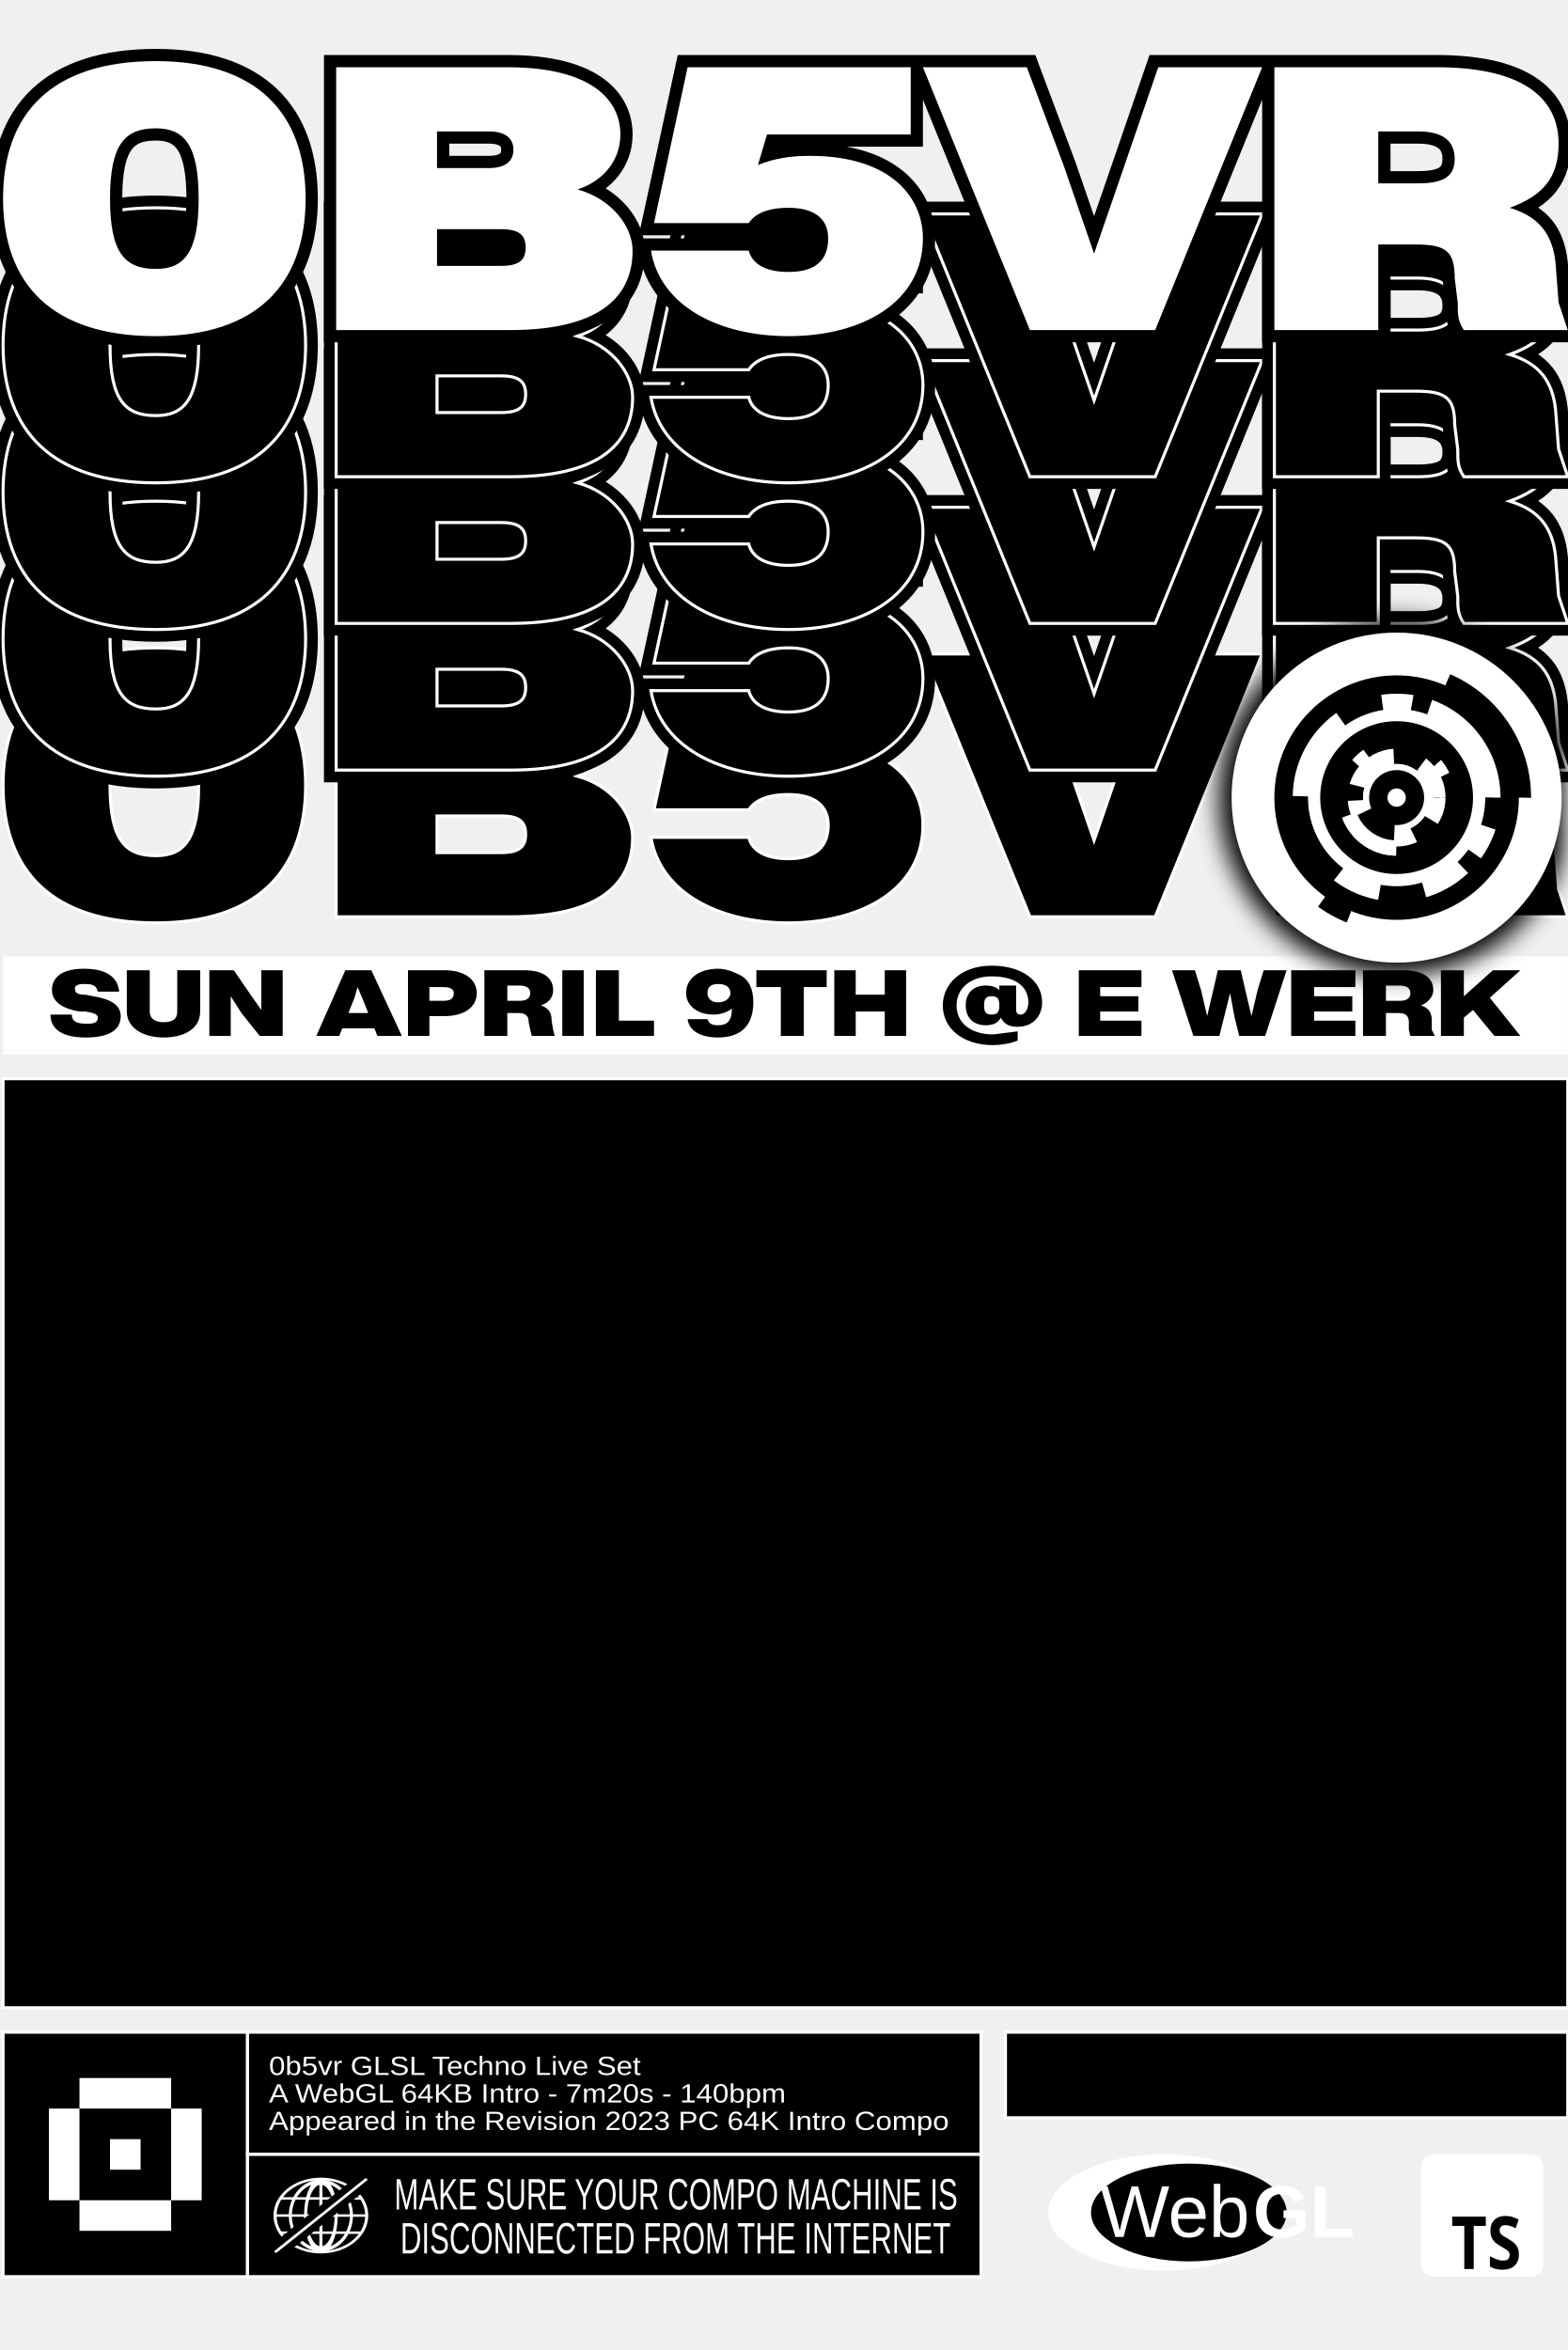
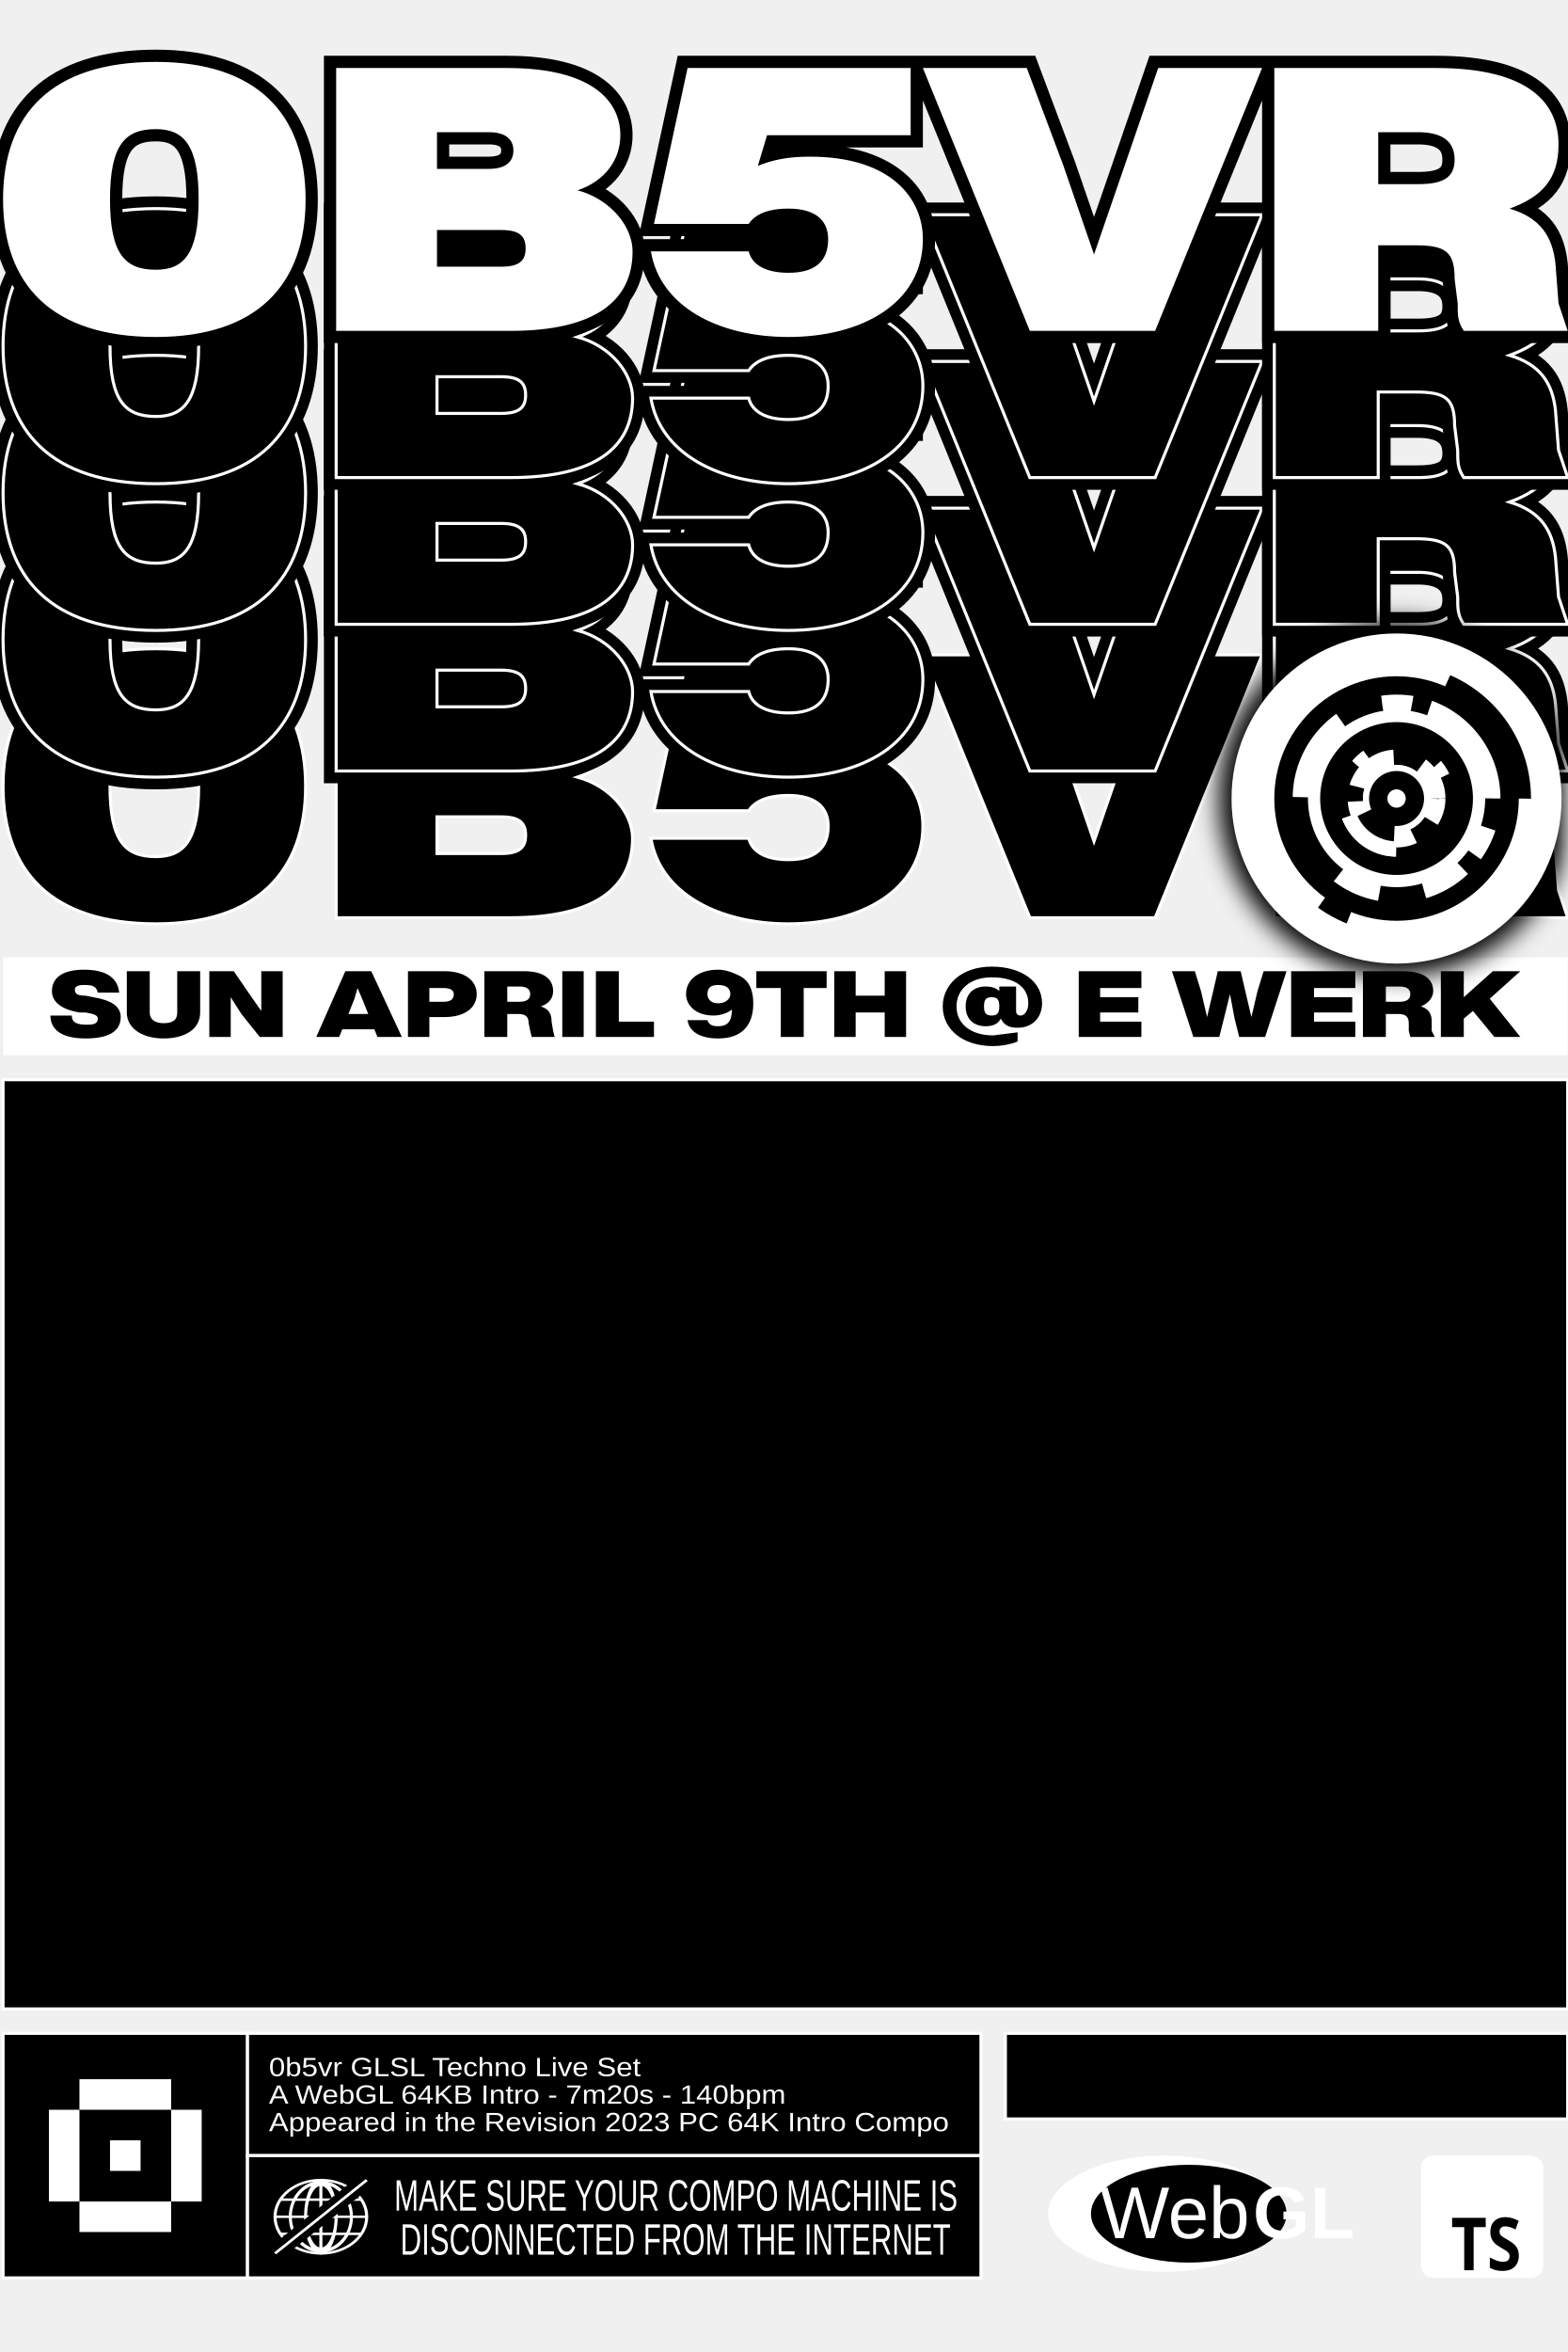
- <svg xmlns="http://www.w3.org/2000/svg" viewBox="-1 -1 513 769" fill="#fff" font-size="24" font-family="Arial">
+ <svg xmlns="http://www.w3.org/2000/svg" width="512" height="768" viewBox="-1 -1 513 769" fill="#fff" font-size="24" font-family="Arial">
  <filter id="f">
    <feGaussianBlur stdDeviation="4" />
  </filter>
  <g transform="translate(0 192)" id="4">
    <path d="M50 109C16 109 0 92 0 64s16-45 50-45c33 0 49 17 49 45s-16 45-49 45Zm0-22c9 0 14-5 14-23s-5-23-14-23c-10 0-15 5-15 23s5 23 15 23Zm138-26c11 3 18 12 18 20 0 16-12 26-40 26h-57V21h56c28 0 37 11 37 22 0 8-5 15-14 18Zm-25 25c6 0 8-2 8-6s-2-6-8-6h-21v12h21Zm-4-44h-17v12h17c5 0 8-2 8-6s-3-6-8-6Zm105 8c27 0 37 14 37 27 0 21-20 32-44 32-23 0-42-10-45-28h32c1 4 5 7 13 7 9 0 13-4 13-11 0-6-4-10-13-10-7 0-11 2-13 5h-31l11-51h73v22h-47l-3 10c5-2 10-3 17-3Zm114-29h34l-35 86h-41l-35-86h34l12 32 10 29 10-29 11-32Zm131 77 3 9h-34c-2-3-2-5-2-9l-1-8c0-9-3-11-13-11h-12v28h-34V21h53c31 0 40 12 40 25 0 11-5 17-16 21 10 3 14 9 15 18l1 13Zm-46-39c8 0 12-2 12-8s-4-9-12-9h-13v17h13Z" fill="#000" stroke="#fff" />
  </g>
  <g transform="translate(0 144)" id="3">
    <path d="M50 109C16 109 0 92 0 64s16-45 50-45c33 0 49 17 49 45s-16 45-49 45Zm0-22c9 0 14-5 14-23s-5-23-14-23c-10 0-15 5-15 23s5 23 15 23Zm138-26c11 3 18 12 18 20 0 16-12 26-40 26h-57V21h56c28 0 37 11 37 22 0 8-5 15-14 18Zm-25 25c6 0 8-2 8-6s-2-6-8-6h-21v12h21Zm-4-44h-17v12h17c5 0 8-2 8-6s-3-6-8-6Zm105 8c27 0 37 14 37 27 0 21-20 32-44 32-23 0-42-10-45-28h32c1 4 5 7 13 7 9 0 13-4 13-11 0-6-4-10-13-10-7 0-11 2-13 5h-31l11-51h73v22h-47l-3 10c5-2 10-3 17-3Zm114-29h34l-35 86h-41l-35-86h34l12 32 10 29 10-29 11-32Zm131 77 3 9h-34c-2-3-2-5-2-9l-1-8c0-9-3-11-13-11h-12v28h-34V21h53c31 0 40 12 40 25 0 11-5 17-16 21 10 3 14 9 15 18l1 13Zm-46-39c8 0 12-2 12-8s-4-9-12-9h-13v17h13Z" stroke-width="8" stroke="#000" />
    <path d="M50 109C16 109 0 92 0 64s16-45 50-45c33 0 49 17 49 45s-16 45-49 45Zm0-22c9 0 14-5 14-23s-5-23-14-23c-10 0-15 5-15 23s5 23 15 23Zm138-26c11 3 18 12 18 20 0 16-12 26-40 26h-57V21h56c28 0 37 11 37 22 0 8-5 15-14 18Zm-25 25c6 0 8-2 8-6s-2-6-8-6h-21v12h21Zm-4-44h-17v12h17c5 0 8-2 8-6s-3-6-8-6Zm105 8c27 0 37 14 37 27 0 21-20 32-44 32-23 0-42-10-45-28h32c1 4 5 7 13 7 9 0 13-4 13-11 0-6-4-10-13-10-7 0-11 2-13 5h-31l11-51h73v22h-47l-3 10c5-2 10-3 17-3Zm114-29h34l-35 86h-41l-35-86h34l12 32 10 29 10-29 11-32Zm131 77 3 9h-34c-2-3-2-5-2-9l-1-8c0-9-3-11-13-11h-12v28h-34V21h53c31 0 40 12 40 25 0 11-5 17-16 21 10 3 14 9 15 18l1 13Zm-46-39c8 0 12-2 12-8s-4-9-12-9h-13v17h13Z" fill="#000" stroke="#fff" />
  </g>
  <g transform="translate(0 96)" id="2">
    <path d="M50 109C16 109 0 92 0 64s16-45 50-45c33 0 49 17 49 45s-16 45-49 45Zm0-22c9 0 14-5 14-23s-5-23-14-23c-10 0-15 5-15 23s5 23 15 23Zm138-26c11 3 18 12 18 20 0 16-12 26-40 26h-57V21h56c28 0 37 11 37 22 0 8-5 15-14 18Zm-25 25c6 0 8-2 8-6s-2-6-8-6h-21v12h21Zm-4-44h-17v12h17c5 0 8-2 8-6s-3-6-8-6Zm105 8c27 0 37 14 37 27 0 21-20 32-44 32-23 0-42-10-45-28h32c1 4 5 7 13 7 9 0 13-4 13-11 0-6-4-10-13-10-7 0-11 2-13 5h-31l11-51h73v22h-47l-3 10c5-2 10-3 17-3Zm114-29h34l-35 86h-41l-35-86h34l12 32 10 29 10-29 11-32Zm131 77 3 9h-34c-2-3-2-5-2-9l-1-8c0-9-3-11-13-11h-12v28h-34V21h53c31 0 40 12 40 25 0 11-5 17-16 21 10 3 14 9 15 18l1 13Zm-46-39c8 0 12-2 12-8s-4-9-12-9h-13v17h13Z" stroke-width="8" stroke="#000" />
    <path d="M50 109C16 109 0 92 0 64s16-45 50-45c33 0 49 17 49 45s-16 45-49 45Zm0-22c9 0 14-5 14-23s-5-23-14-23c-10 0-15 5-15 23s5 23 15 23Zm138-26c11 3 18 12 18 20 0 16-12 26-40 26h-57V21h56c28 0 37 11 37 22 0 8-5 15-14 18Zm-25 25c6 0 8-2 8-6s-2-6-8-6h-21v12h21Zm-4-44h-17v12h17c5 0 8-2 8-6s-3-6-8-6Zm105 8c27 0 37 14 37 27 0 21-20 32-44 32-23 0-42-10-45-28h32c1 4 5 7 13 7 9 0 13-4 13-11 0-6-4-10-13-10-7 0-11 2-13 5h-31l11-51h73v22h-47l-3 10c5-2 10-3 17-3Zm114-29h34l-35 86h-41l-35-86h34l12 32 10 29 10-29 11-32Zm131 77 3 9h-34c-2-3-2-5-2-9l-1-8c0-9-3-11-13-11h-12v28h-34V21h53c31 0 40 12 40 25 0 11-5 17-16 21 10 3 14 9 15 18l1 13Zm-46-39c8 0 12-2 12-8s-4-9-12-9h-13v17h13Z" fill="#000" stroke="#fff" />
  </g>
  <g transform="translate(0 48)" id="1">
    <path d="M50 109C16 109 0 92 0 64s16-45 50-45c33 0 49 17 49 45s-16 45-49 45Zm0-22c9 0 14-5 14-23s-5-23-14-23c-10 0-15 5-15 23s5 23 15 23Zm138-26c11 3 18 12 18 20 0 16-12 26-40 26h-57V21h56c28 0 37 11 37 22 0 8-5 15-14 18Zm-25 25c6 0 8-2 8-6s-2-6-8-6h-21v12h21Zm-4-44h-17v12h17c5 0 8-2 8-6s-3-6-8-6Zm105 8c27 0 37 14 37 27 0 21-20 32-44 32-23 0-42-10-45-28h32c1 4 5 7 13 7 9 0 13-4 13-11 0-6-4-10-13-10-7 0-11 2-13 5h-31l11-51h73v22h-47l-3 10c5-2 10-3 17-3Zm114-29h34l-35 86h-41l-35-86h34l12 32 10 29 10-29 11-32Zm131 77 3 9h-34c-2-3-2-5-2-9l-1-8c0-9-3-11-13-11h-12v28h-34V21h53c31 0 40 12 40 25 0 11-5 17-16 21 10 3 14 9 15 18l1 13Zm-46-39c8 0 12-2 12-8s-4-9-12-9h-13v17h13Z" stroke-width="8" stroke="#000" />
    <path d="M50 109C16 109 0 92 0 64s16-45 50-45c33 0 49 17 49 45s-16 45-49 45Zm0-22c9 0 14-5 14-23s-5-23-14-23c-10 0-15 5-15 23s5 23 15 23Zm138-26c11 3 18 12 18 20 0 16-12 26-40 26h-57V21h56c28 0 37 11 37 22 0 8-5 15-14 18Zm-25 25c6 0 8-2 8-6s-2-6-8-6h-21v12h21Zm-4-44h-17v12h17c5 0 8-2 8-6s-3-6-8-6Zm105 8c27 0 37 14 37 27 0 21-20 32-44 32-23 0-42-10-45-28h32c1 4 5 7 13 7 9 0 13-4 13-11 0-6-4-10-13-10-7 0-11 2-13 5h-31l11-51h73v22h-47l-3 10c5-2 10-3 17-3Zm114-29h34l-35 86h-41l-35-86h34l12 32 10 29 10-29 11-32Zm131 77 3 9h-34c-2-3-2-5-2-9l-1-8c0-9-3-11-13-11h-12v28h-34V21h53c31 0 40 12 40 25 0 11-5 17-16 21 10 3 14 9 15 18l1 13Zm-46-39c8 0 12-2 12-8s-4-9-12-9h-13v17h13Z" fill="#000" stroke="#fff" />
  </g>
  <g id="0">
    <path d="M50 109C16 109 0 92 0 64s16-45 50-45c33 0 49 17 49 45s-16 45-49 45Zm0-22c9 0 14-5 14-23s-5-23-14-23c-10 0-15 5-15 23s5 23 15 23Zm138-26c11 3 18 12 18 20 0 16-12 26-40 26h-57V21h56c28 0 37 11 37 22 0 8-5 15-14 18Zm-25 25c6 0 8-2 8-6s-2-6-8-6h-21v12h21Zm-4-44h-17v12h17c5 0 8-2 8-6s-3-6-8-6Zm105 8c27 0 37 14 37 27 0 21-20 32-44 32-23 0-42-10-45-28h32c1 4 5 7 13 7 9 0 13-4 13-11 0-6-4-10-13-10-7 0-11 2-13 5h-31l11-51h73v22h-47l-3 10c5-2 10-3 17-3Zm114-29h34l-35 86h-41l-35-86h34l12 32 10 29 10-29 11-32Zm131 77 3 9h-34c-2-3-2-5-2-9l-1-8c0-9-3-11-13-11h-12v28h-34V21h53c31 0 40 12 40 25 0 11-5 17-16 21 10 3 14 9 15 18l1 13Zm-46-39c8 0 12-2 12-8s-4-9-12-9h-13v17h13Z" stroke-width="8" stroke="#000" />
    <path d="M50 109C16 109 0 92 0 64s16-45 50-45c33 0 49 17 49 45s-16 45-49 45Zm0-22c9 0 14-5 14-23s-5-23-14-23c-10 0-15 5-15 23s5 23 15 23Zm138-26c11 3 18 12 18 20 0 16-12 26-40 26h-57V21h56c28 0 37 11 37 22 0 8-5 15-14 18Zm-25 25c6 0 8-2 8-6s-2-6-8-6h-21v12h21Zm-4-44h-17v12h17c5 0 8-2 8-6s-3-6-8-6Zm105 8c27 0 37 14 37 27 0 21-20 32-44 32-23 0-42-10-45-28h32c1 4 5 7 13 7 9 0 13-4 13-11 0-6-4-10-13-10-7 0-11 2-13 5h-31l11-51h73v22h-47l-3 10c5-2 10-3 17-3Zm114-29h34l-35 86h-41l-35-86h34l12 32 10 29 10-29 11-32Zm131 77 3 9h-34c-2-3-2-5-2-9l-1-8c0-9-3-11-13-11h-12v28h-34V21h53c31 0 40 12 40 25 0 11-5 17-16 21 10 3 14 9 15 18l1 13Zm-46-39c8 0 12-2 12-8s-4-9-12-9h-13v17h13Z" />
  </g>
  <g transform="translate(0 312)">
    <rect width="512" height="32" id="5" />
    <path d="M54 53c-16 0-23-6-23-15h14c0 5 4 6 10 6 5 0 7-1 7-4 0-2-2-3-8-4h-4c-12-2-18-7-18-14 0-8 6-14 21-14 14 0 22 5 23 15H62c-1-4-3-5-9-5-4 0-6 1-6 3 0 3 2 4 7 4l5 1c12 2 18 6 18 13 0 10-9 14-23 14Zm51 0c-13 0-24-6-24-17V9h15v27c0 5 4 7 9 7 6 0 9-2 9-7V9h15v27c0 11-10 17-24 17Zm64-44h14v43h-15l-12-15-7-11v26h-14V9h16l11 16 7 10V9Zm76 43-2-5h-21l-2 5h-15l19-43h17l20 43h-16Zm-19-15h13l-4-10-3-7-2 7-4 10Zm63-28c13 0 21 6 21 15s-8 15-21 15h-10v13h-14V9h24Zm-1 20c4 0 7-1 7-5 0-3-3-4-7-4h-9v9h9Zm72 19 1 4h-15l-1-4-1-5c0-5-3-6-7-6h-7v15h-15V9h26c14 0 19 6 19 13 0 4-2 8-8 10 6 2 7 6 7 10l1 6Zm-30-19h8c5 0 7-2 7-5s-2-5-7-5h-8v10Zm36 23V9h14v43h-14Zm37-10h23v10h-38V9h15v33Zm79-30c6 3 9 9 9 18 0 15-8 23-23 23-11 0-19-4-20-12h13c1 3 3 4 7 4 6 0 9-3 9-11-2 2-7 4-12 4-12 0-18-7-18-14 0-10 9-16 21-16 5 0 10 2 14 4Zm-14 18c5 0 8-3 8-6 0-4-3-6-8-6s-7 2-7 6c0 3 2 6 7 6Zm71-21v11h-15v32h-15V20h-16V9h46Zm38 0h14v43h-14V36h-19v16h-14V9h14v16h19V9Zm70-3c20 0 33 10 33 24 0 9-6 16-16 16-6 0-9-2-11-6-2 4-6 5-10 5-7 0-13-4-13-13s6-13 13-13c4 0 7 1 9 3v-3h11v16c0 2 1 3 3 3 3 0 5-4 5-8 0-10-8-17-24-17-14 0-23 8-23 19 0 12 10 19 24 19l16-2v6c-5 2-11 3-16 3-20 0-33-11-33-26 0-14 12-26 32-26Zm0 32c4 0 5-2 5-6s-1-6-5-6-5 2-5 6 1 6 5 6Zm98-18h-27v6h25v10h-25v6h27v10h-41V9h41v11Zm80-11h15l-14 43h-17l-3-12-3-16-4 16-3 12h-17L765 9h15l4 13 4 17 4-17 3-13h15l3 13 4 17 4-17 4-13Zm60 11h-27v6h25v10h-25v6h27v10h-42V9h42v11Zm50 28 2 4h-16l-1-4v-5c0-5-3-6-7-6h-8v15h-15V9h26c15 0 20 6 20 13 0 4-3 8-8 10 6 2 7 6 7 10v6Zm-30-19h9c5 0 7-2 7-5s-2-5-7-5h-9v10Zm88-20-20 18 20 25h-17l-14-17-6 5v12h-15V9h15v17l19-17h18Z" fill="#000" id="6" transform="scale(.5.5)" />
  </g>
  <g transform="translate(456 260)" stroke-width="6" id="7">
    <circle r="58" fill="#000" filter="url(#f)" />
    <circle r="54" fill="#fff" />
    <g id="8">
      <circle r="41" stroke="#000" stroke-dasharray="0 80 10 120 60" />
      <circle r="37" stroke="#000" />
      <circle r="32" stroke="#000" stroke-dasharray="10 10 6 15 15 15 30 30 15 10 6 60" />
      <circle r="22" stroke="#000" />
      <circle r="19" stroke="#000" stroke-dasharray="30 23 20 5 28 5 60" />
      <circle r="14" stroke="#000" stroke-dasharray="0 8 8 27 5 17 10 2000" />
      <circle r="11" stroke="#000" stroke-dasharray="0 18 12 2000" />
      <circle r="6" stroke="#000" />
    </g>
  </g>
  <g transform="translate(0 352)" id="9">
    <rect width="512" height="304" fill="#000" stroke="#fff" />
  </g>
  <g transform="translate(0 664)" id="11">
    <rect width="80" height="80" fill="#000" stroke="#fff" />
    <g transform="scale(5 5)" id="12">
      <rect x="7" y="7" width="2" height="2" />
      <rect x="3" y="5" width="2" height="6" />
      <rect x="11" y="5" width="2" height="6" />
      <rect x="5" y="3" width="6" height="2" />
      <rect x="5" y="11" width="6" height="2" />
    </g>
  </g>
  <g transform="translate(80 664)" id="13">
    <rect width="240" height="40" fill="#000" stroke="#fff" />
    <g transform="translate(7 14) scale(.4 .36)">
      <text id="14">0b5vr GLSL Techno Live Set</text>
      <text id="15" y="25">A WebGL 64KB Intro - 7m20s - 140bpm</text>
      <text id="16" y="50">Appeared in the Revision 2023 PC 64K Intro Compo</text>
    </g>
  </g>
  <g transform="translate(80 704)" id="17">
    <rect width="240" height="40" fill="#000" stroke="#fff" />
    <g transform="translate(24 20) scale(1 .8)" fill="#000" stroke="#fff" id="18">
      <circle r="15" />
      <circle r="10" transform="scale(1 1.4)" />
      <circle r="5" transform="scale(1 2.8)" />
      <line y1="-15" y2="15" />
      <line x1="-15" x2="15" />
      <line x1="-13" y1="-7" x2="13" y2="-7" />
      <line x1="-13" y1="7" x2="13" y2="7" />
      <g id="19">
        <line x1="15" y1="-15" x2="-15" y2="15" stroke-width="6" stroke="#000" />
        <line x1="15" y1="-15" x2="-15" y2="15" />
      </g>
    </g>
    <g transform="translate(48 18) scale(.4 .6)" id="18">
      <text id="20">MAKE SURE YOUR COMPO MACHINE IS</text>
      <text id="21" x="5" y="24">DISCONNECTED FROM THE INTERNET</text>
    </g>
  </g>
  <g transform="translate(328 664)" id="22">
    <rect width="184" height="28" fill="#000" stroke="#fff" />
  </g>
  <g transform="translate(380 723)" id="24">
    <g transform="scale(2 1)">
      <circle r="19" />
      <circle r="16" cx="4" fill="#000" />
    </g>
    <text x="-21" y="8">Web</text>
    <text x="29" y="8" font-weight="bold">GL</text>
  </g>
  <g transform="translate(464 704)" id="25">
    <rect width="40" height="40" rx="4" ry="4" />
    <text x="11.5" y="37.5" fill="#000" font-family="Verdana" font-weight="bold" transform="scale(.85 1)">TS</text>
  </g>
</svg>
